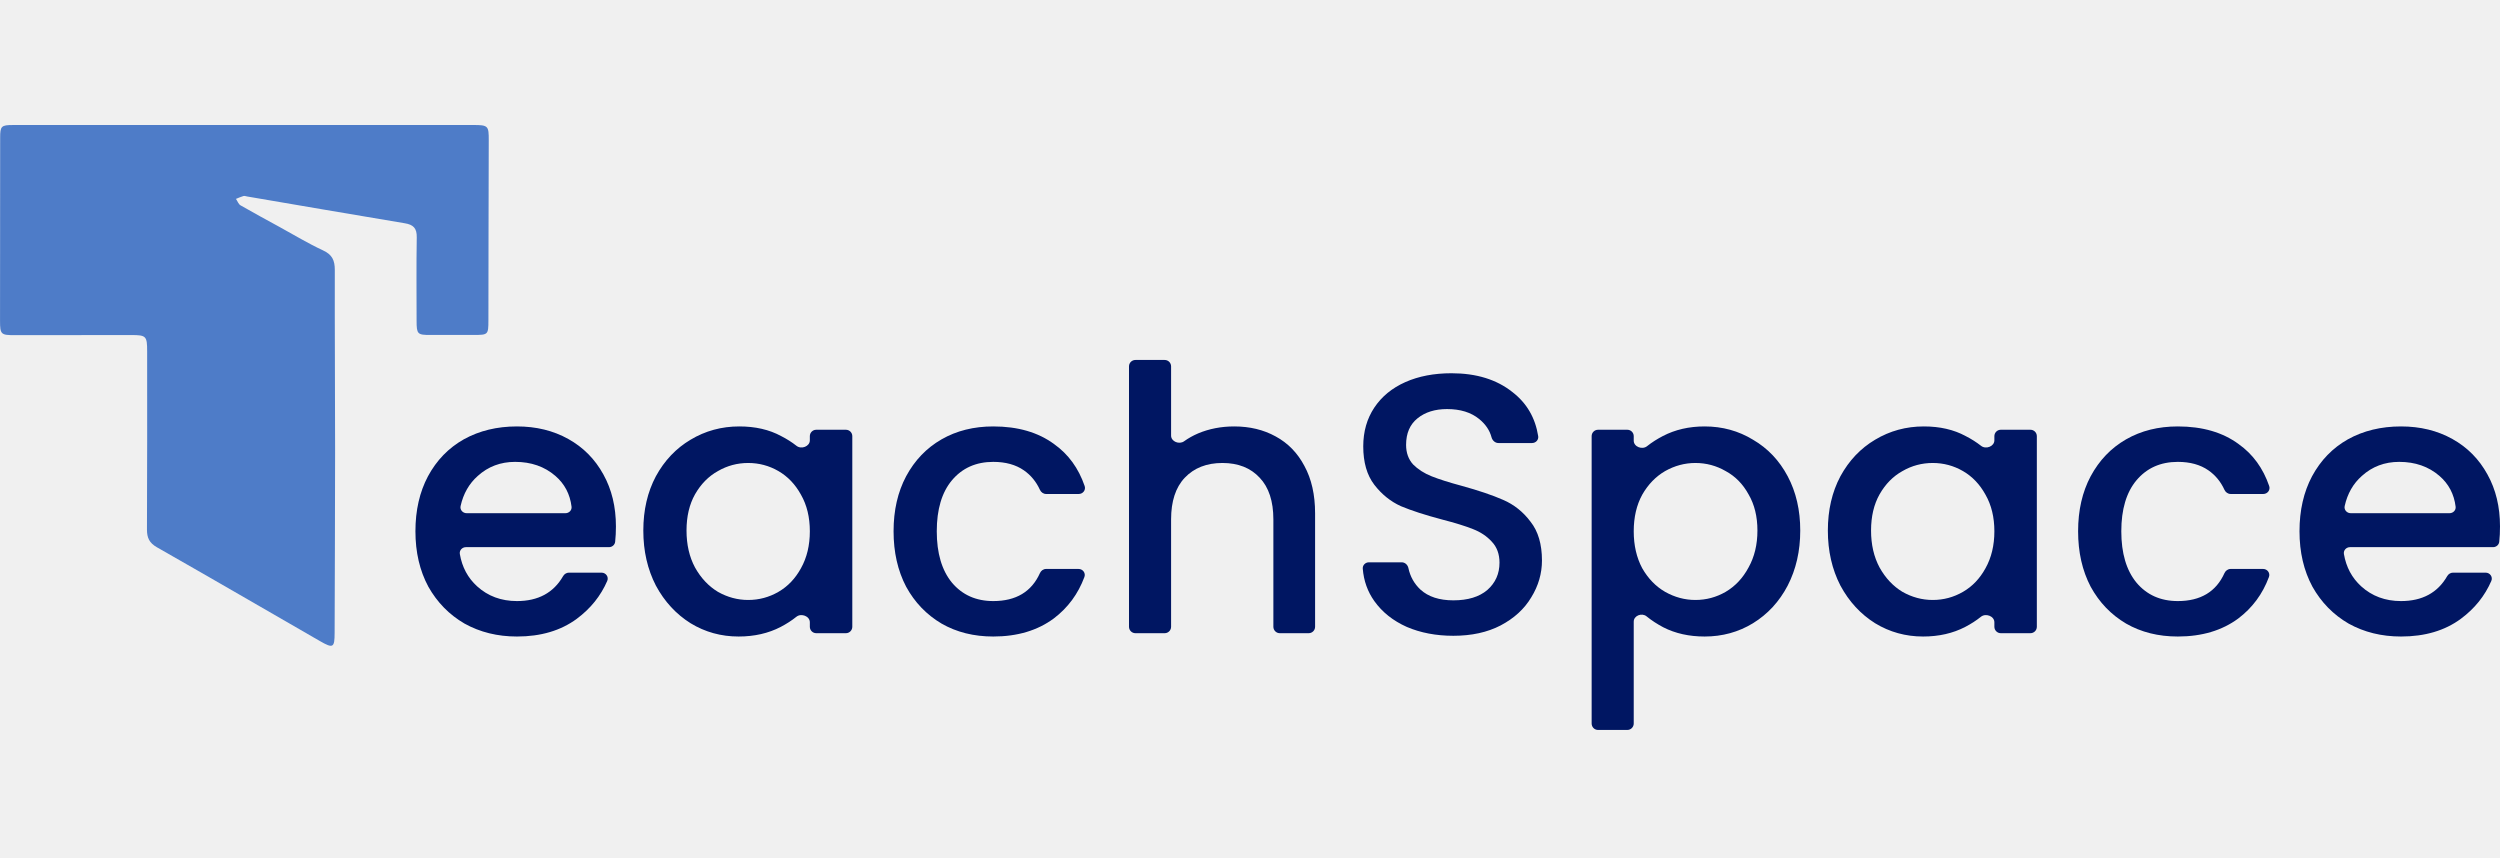
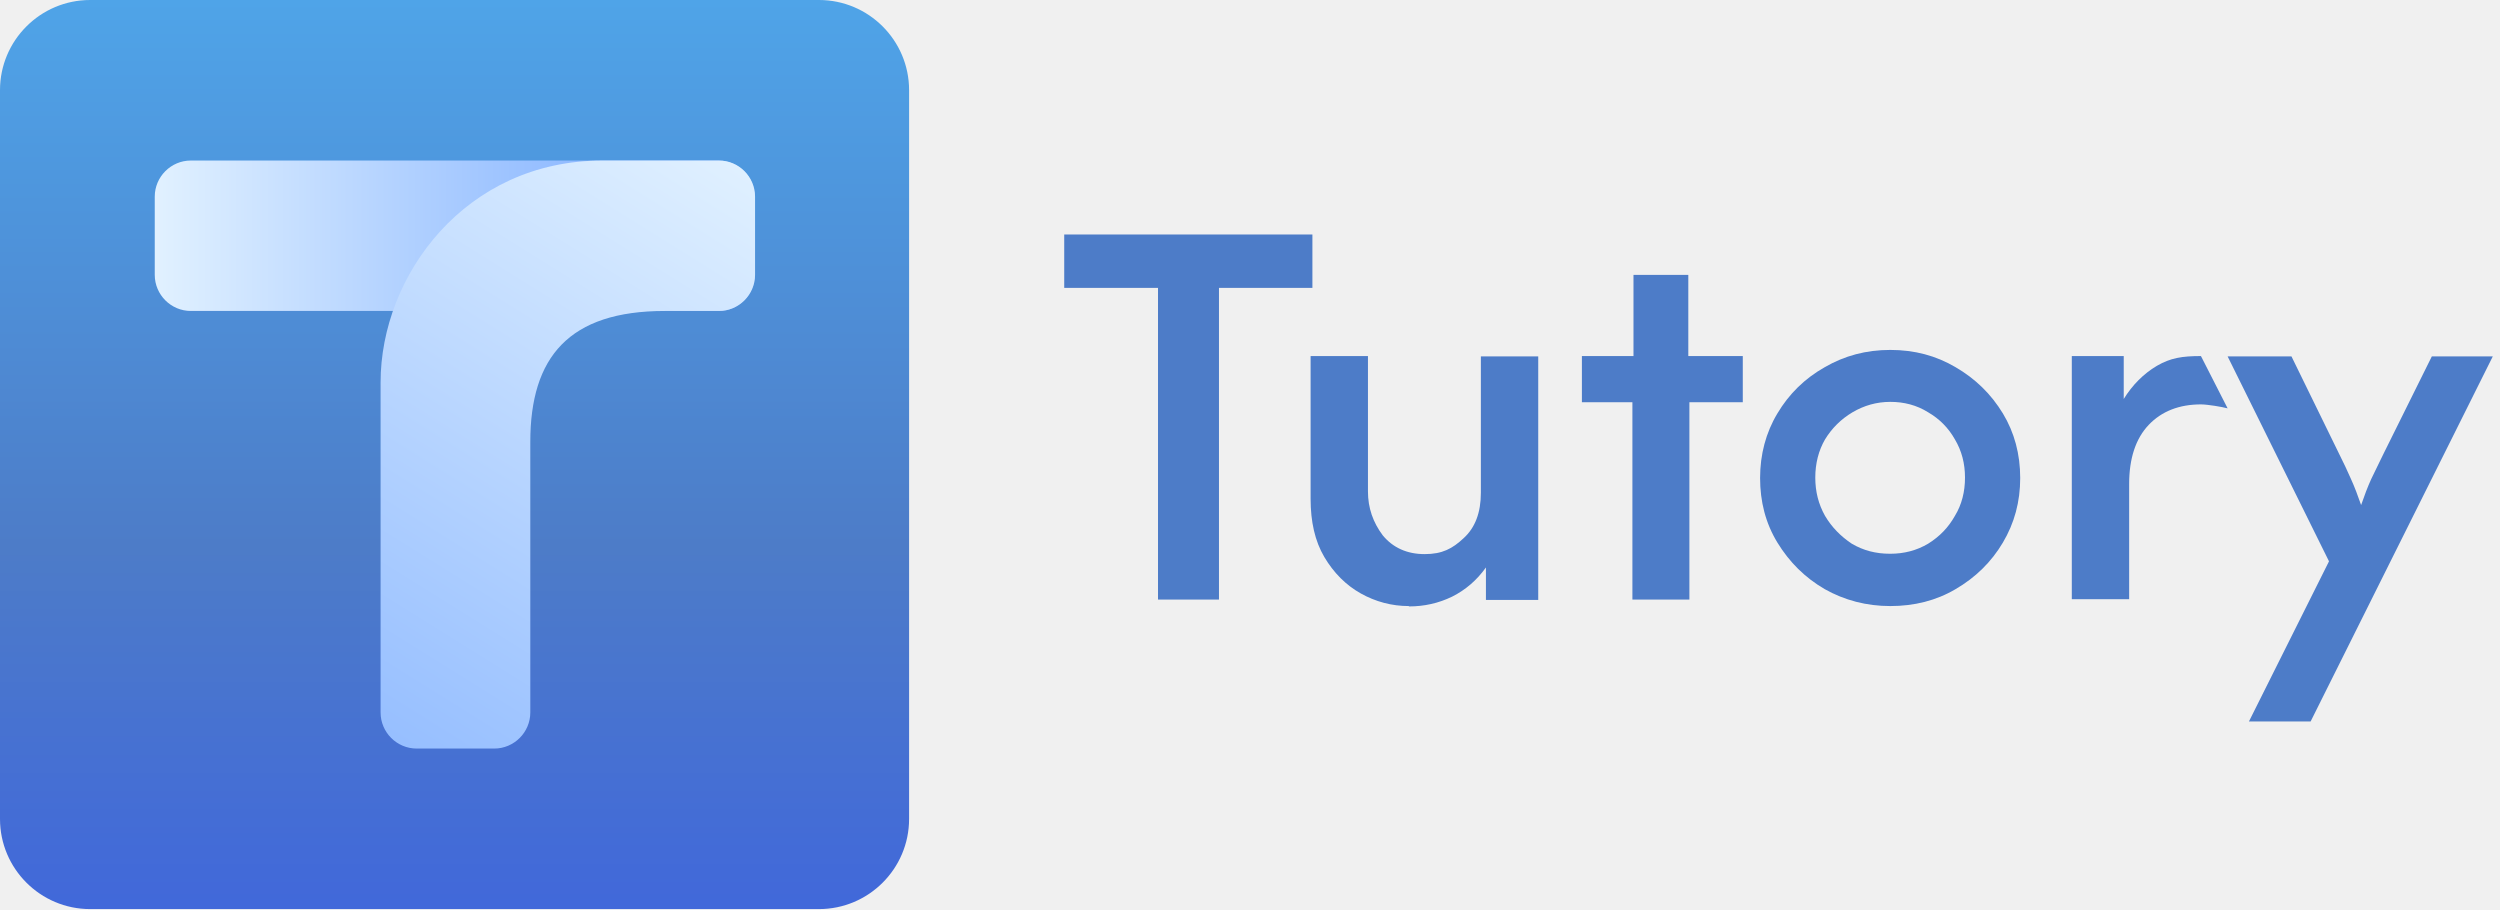
- <svg xmlns="http://www.w3.org/2000/svg" width="140" height="48" viewBox="0 0 140 48" fill="none">
-   <g clip-path="url(#clip0_345_1835)">
-     <path d="M13.703 7C17.974 7 22.245 7 26.517 7C27.338 7 27.373 7.054 27.37 7.854C27.358 11.216 27.357 14.577 27.351 17.939C27.35 18.744 27.334 18.757 26.529 18.757C25.714 18.757 24.9 18.756 24.085 18.758C23.382 18.759 23.33 18.707 23.329 17.976C23.328 16.413 23.312 14.85 23.338 13.288C23.347 12.78 23.149 12.582 22.669 12.503C19.726 12.014 16.787 11.505 13.846 11.004C13.775 10.992 13.697 10.96 13.633 10.978C13.489 11.018 13.353 11.083 13.214 11.138C13.298 11.261 13.354 11.432 13.47 11.499C14.191 11.915 14.924 12.31 15.654 12.71C16.464 13.153 17.256 13.635 18.091 14.022C18.605 14.259 18.75 14.584 18.749 15.116C18.741 18.496 18.766 21.875 18.766 25.254C18.765 28.652 18.748 32.05 18.739 35.448C18.737 36.275 18.655 36.326 17.919 35.902C14.875 34.149 11.839 32.384 8.787 30.647C8.361 30.404 8.228 30.117 8.23 29.647C8.247 26.322 8.24 22.996 8.24 19.671C8.24 18.824 8.186 18.763 7.363 18.763C5.192 18.762 3.02 18.764 0.848 18.769C0.051 18.771 0.002 18.732 0.002 17.961C0.003 14.545 0.004 11.129 0.009 7.713C0.009 7.063 0.072 7.002 0.726 7.001C5.052 7 9.377 7.001 13.703 7Z" fill="#4E7CC8" />
-   </g>
-   <path d="M34.492 29.483C34.492 29.789 34.477 30.074 34.449 30.338C34.43 30.513 34.279 30.641 34.103 30.641H26.091C25.882 30.641 25.715 30.82 25.751 31.026C25.876 31.759 26.198 32.361 26.717 32.833C27.323 33.384 28.068 33.66 28.95 33.66C30.137 33.66 30.998 33.195 31.533 32.265C31.601 32.146 31.725 32.068 31.861 32.068H33.685C33.93 32.068 34.103 32.307 34.005 32.532C33.64 33.373 33.072 34.08 32.3 34.653C31.404 35.314 30.287 35.645 28.95 35.645C27.861 35.645 26.882 35.404 26.014 34.921C25.159 34.425 24.484 33.736 23.987 32.854C23.505 31.958 23.264 30.924 23.264 29.752C23.264 28.58 23.498 27.553 23.967 26.671C24.449 25.775 25.118 25.086 25.972 24.603C26.841 24.121 27.833 23.88 28.95 23.88C30.025 23.88 30.983 24.114 31.824 24.583C32.665 25.051 33.32 25.713 33.789 26.568C34.257 27.409 34.492 28.38 34.492 29.483ZM31.666 28.739C31.867 28.739 32.031 28.574 32.007 28.375C31.922 27.674 31.62 27.099 31.101 26.65C30.494 26.127 29.743 25.865 28.847 25.865C28.033 25.865 27.337 26.127 26.758 26.65C26.27 27.081 25.948 27.643 25.793 28.338C25.746 28.549 25.915 28.739 26.131 28.739H31.666Z" fill="#001662" />
-   <path d="M36.026 29.711C36.026 28.567 36.26 27.553 36.729 26.671C37.211 25.789 37.859 25.106 38.672 24.624C39.499 24.128 40.409 23.88 41.402 23.88C42.298 23.88 43.077 24.059 43.738 24.417C44.058 24.58 44.347 24.764 44.605 24.967C44.875 25.18 45.351 25.001 45.351 24.657V24.425C45.351 24.226 45.512 24.066 45.71 24.066H47.37C47.568 24.066 47.729 24.226 47.729 24.425V35.1C47.729 35.298 47.568 35.459 47.37 35.459H45.71C45.512 35.459 45.351 35.298 45.351 35.1V34.848C45.351 34.502 44.867 34.323 44.598 34.539C44.337 34.749 44.043 34.938 43.718 35.108C43.029 35.466 42.243 35.645 41.361 35.645C40.382 35.645 39.486 35.397 38.672 34.901C37.859 34.391 37.211 33.688 36.729 32.792C36.26 31.882 36.026 30.855 36.026 29.711ZM45.351 29.752C45.351 28.966 45.186 28.284 44.855 27.705C44.538 27.126 44.117 26.685 43.594 26.381C43.07 26.078 42.505 25.927 41.898 25.927C41.292 25.927 40.726 26.078 40.203 26.381C39.679 26.671 39.251 27.105 38.92 27.684C38.603 28.249 38.445 28.925 38.445 29.711C38.445 30.496 38.603 31.186 38.92 31.778C39.251 32.371 39.679 32.826 40.203 33.143C40.74 33.446 41.305 33.598 41.898 33.598C42.505 33.598 43.07 33.446 43.594 33.143C44.117 32.84 44.538 32.399 44.855 31.82C45.186 31.227 45.351 30.538 45.351 29.752Z" fill="#001662" />
-   <path d="M50.04 29.752C50.04 28.58 50.274 27.553 50.743 26.671C51.225 25.775 51.887 25.086 52.728 24.603C53.569 24.121 54.533 23.88 55.623 23.88C57.001 23.88 58.138 24.21 59.034 24.872C59.83 25.438 60.398 26.22 60.741 27.218C60.817 27.441 60.645 27.663 60.41 27.663H58.582C58.432 27.663 58.299 27.568 58.236 27.431C58.029 26.976 57.729 26.612 57.339 26.34C56.884 26.023 56.312 25.865 55.623 25.865C54.658 25.865 53.886 26.209 53.307 26.898C52.742 27.574 52.459 28.525 52.459 29.752C52.459 30.979 52.742 31.937 53.307 32.626C53.886 33.315 54.658 33.66 55.623 33.66C56.896 33.66 57.768 33.138 58.237 32.093C58.298 31.956 58.431 31.861 58.582 31.861H60.399C60.637 31.861 60.81 32.09 60.726 32.313C60.373 33.262 59.802 34.035 59.014 34.632C58.104 35.307 56.974 35.645 55.623 35.645C54.533 35.645 53.569 35.404 52.728 34.921C51.887 34.425 51.225 33.736 50.743 32.854C50.274 31.958 50.04 30.924 50.04 29.752Z" fill="#001662" />
-   <path d="M69.117 23.88C69.985 23.88 70.757 24.066 71.433 24.438C72.122 24.81 72.66 25.361 73.046 26.092C73.445 26.823 73.645 27.705 73.645 28.739V35.1C73.645 35.298 73.485 35.459 73.286 35.459H71.668C71.47 35.459 71.309 35.298 71.309 35.1V29.09C71.309 28.07 71.054 27.291 70.544 26.754C70.034 26.202 69.338 25.927 68.455 25.927C67.573 25.927 66.87 26.202 66.346 26.754C65.836 27.291 65.581 28.07 65.581 29.09V35.1C65.581 35.298 65.42 35.459 65.222 35.459H63.583C63.385 35.459 63.224 35.298 63.224 35.1V20.517C63.224 20.318 63.385 20.158 63.583 20.158H65.222C65.42 20.158 65.581 20.318 65.581 20.517V24.393C65.581 24.729 66.034 24.908 66.308 24.712C66.546 24.541 66.807 24.395 67.091 24.272C67.711 24.011 68.386 23.88 69.117 23.88Z" fill="#001662" />
-   <path d="M81.387 35.604C80.422 35.604 79.554 35.438 78.782 35.108C78.01 34.763 77.403 34.28 76.962 33.66C76.586 33.131 76.37 32.527 76.315 31.848C76.299 31.65 76.461 31.489 76.66 31.489H78.495C78.681 31.489 78.833 31.632 78.871 31.814C78.972 32.29 79.197 32.691 79.547 33.019C79.988 33.419 80.602 33.619 81.387 33.619C82.201 33.619 82.835 33.426 83.29 33.04C83.745 32.64 83.972 32.13 83.972 31.51C83.972 31.027 83.827 30.634 83.538 30.331C83.262 30.028 82.911 29.793 82.483 29.628C82.07 29.462 81.491 29.283 80.746 29.09C79.809 28.842 79.044 28.594 78.451 28.346C77.872 28.084 77.376 27.684 76.962 27.147C76.549 26.609 76.342 25.892 76.342 24.996C76.342 24.169 76.549 23.445 76.962 22.825C77.376 22.205 77.955 21.729 78.699 21.398C79.444 21.067 80.305 20.902 81.284 20.902C82.676 20.902 83.814 21.253 84.696 21.956C85.495 22.571 85.975 23.393 86.139 24.424C86.172 24.631 86.005 24.81 85.796 24.81H83.911C83.724 24.81 83.572 24.664 83.524 24.483C83.422 24.097 83.192 23.758 82.835 23.466C82.38 23.094 81.78 22.908 81.036 22.908C80.36 22.908 79.809 23.08 79.382 23.425C78.954 23.769 78.741 24.265 78.741 24.913C78.741 25.355 78.872 25.72 79.133 26.009C79.409 26.285 79.754 26.506 80.167 26.671C80.581 26.836 81.146 27.016 81.863 27.209C82.814 27.471 83.586 27.733 84.179 27.994C84.785 28.256 85.296 28.663 85.709 29.214C86.136 29.752 86.35 30.476 86.35 31.386C86.35 32.116 86.15 32.805 85.75 33.453C85.364 34.101 84.792 34.625 84.034 35.025C83.29 35.411 82.407 35.604 81.387 35.604Z" fill="#001662" />
-   <path d="M91.489 24.678C91.489 25.022 91.965 25.201 92.234 24.987C92.497 24.778 92.793 24.588 93.122 24.417C93.811 24.059 94.59 23.88 95.459 23.88C96.451 23.88 97.354 24.128 98.168 24.624C98.995 25.106 99.643 25.789 100.111 26.671C100.58 27.553 100.814 28.567 100.814 29.711C100.814 30.855 100.58 31.882 100.111 32.792C99.643 33.688 98.995 34.391 98.168 34.901C97.354 35.397 96.451 35.645 95.459 35.645C94.59 35.645 93.818 35.473 93.143 35.128C92.797 34.945 92.484 34.74 92.204 34.513C91.941 34.301 91.489 34.475 91.489 34.813V40.517C91.489 40.716 91.328 40.877 91.13 40.877H89.49C89.292 40.877 89.132 40.716 89.132 40.517V24.425C89.132 24.226 89.292 24.066 89.49 24.066H91.13C91.328 24.066 91.489 24.226 91.489 24.425V24.678ZM98.416 29.711C98.416 28.925 98.25 28.249 97.919 27.684C97.602 27.105 97.175 26.671 96.638 26.381C96.114 26.078 95.548 25.927 94.942 25.927C94.349 25.927 93.784 26.078 93.246 26.381C92.722 26.685 92.295 27.126 91.964 27.705C91.647 28.284 91.489 28.966 91.489 29.752C91.489 30.538 91.647 31.227 91.964 31.82C92.295 32.399 92.722 32.84 93.246 33.143C93.784 33.446 94.349 33.598 94.942 33.598C95.548 33.598 96.114 33.446 96.638 33.143C97.175 32.826 97.602 32.371 97.919 31.778C98.25 31.186 98.416 30.496 98.416 29.711Z" fill="#001662" />
-   <path d="M102.36 29.711C102.36 28.567 102.594 27.553 103.063 26.671C103.545 25.789 104.193 25.106 105.006 24.624C105.834 24.128 106.743 23.88 107.736 23.88C108.632 23.88 109.411 24.059 110.072 24.417C110.392 24.58 110.681 24.764 110.94 24.967C111.209 25.18 111.685 25.001 111.685 24.657V24.425C111.685 24.226 111.846 24.066 112.044 24.066H113.704C113.902 24.066 114.063 24.226 114.063 24.425V35.1C114.063 35.298 113.902 35.459 113.704 35.459H112.044C111.846 35.459 111.685 35.298 111.685 35.1V34.848C111.685 34.502 111.202 34.323 110.932 34.539C110.671 34.749 110.377 34.938 110.052 35.108C109.362 35.466 108.577 35.645 107.694 35.645C106.716 35.645 105.82 35.397 105.006 34.901C104.193 34.391 103.545 33.688 103.063 32.792C102.594 31.882 102.36 30.855 102.36 29.711ZM111.685 29.752C111.685 28.966 111.52 28.284 111.189 27.705C110.872 27.126 110.452 26.685 109.928 26.381C109.404 26.078 108.839 25.927 108.232 25.927C107.626 25.927 107.06 26.078 106.537 26.381C106.013 26.671 105.585 27.105 105.255 27.684C104.937 28.249 104.779 28.925 104.779 29.711C104.779 30.496 104.937 31.186 105.255 31.778C105.585 32.371 106.013 32.826 106.537 33.143C107.074 33.446 107.639 33.598 108.232 33.598C108.839 33.598 109.404 33.446 109.928 33.143C110.452 32.84 110.872 32.399 111.189 31.82C111.52 31.227 111.685 30.538 111.685 29.752Z" fill="#001662" />
-   <path d="M116.374 29.752C116.374 28.58 116.608 27.553 117.077 26.671C117.559 25.775 118.221 25.086 119.062 24.603C119.903 24.121 120.868 23.88 121.957 23.88C123.335 23.88 124.472 24.21 125.368 24.872C126.164 25.438 126.732 26.22 127.075 27.218C127.151 27.441 126.979 27.663 126.744 27.663H124.916C124.766 27.663 124.633 27.568 124.57 27.431C124.363 26.976 124.063 26.612 123.673 26.34C123.218 26.023 122.646 25.865 121.957 25.865C120.992 25.865 120.22 26.209 119.641 26.898C119.076 27.574 118.793 28.525 118.793 29.752C118.793 30.979 119.076 31.937 119.641 32.626C120.22 33.315 120.992 33.66 121.957 33.66C123.23 33.66 124.102 33.138 124.571 32.093C124.633 31.956 124.765 31.861 124.916 31.861H126.733C126.971 31.861 127.144 32.09 127.06 32.313C126.707 33.262 126.136 34.035 125.348 34.632C124.438 35.307 123.308 35.645 121.957 35.645C120.868 35.645 119.903 35.404 119.062 34.921C118.221 34.425 117.559 33.736 117.077 32.854C116.608 31.958 116.374 30.924 116.374 29.752Z" fill="#001662" />
-   <path d="M140 29.483C140 29.789 139.986 30.074 139.958 30.338C139.939 30.513 139.788 30.641 139.611 30.641H131.599C131.39 30.641 131.224 30.82 131.259 31.026C131.385 31.759 131.707 32.361 132.225 32.833C132.832 33.384 133.576 33.66 134.458 33.66C135.646 33.66 136.507 33.195 137.042 32.265C137.11 32.146 137.233 32.068 137.37 32.068H139.194C139.438 32.068 139.611 32.307 139.514 32.532C139.149 33.373 138.58 34.08 137.808 34.653C136.912 35.314 135.796 35.645 134.458 35.645C133.369 35.645 132.391 35.404 131.522 34.921C130.668 34.425 129.992 33.736 129.496 32.854C129.013 31.958 128.772 30.924 128.772 29.752C128.772 28.58 129.006 27.553 129.475 26.671C129.958 25.775 130.626 25.086 131.481 24.603C132.349 24.121 133.342 23.88 134.458 23.88C135.534 23.88 136.492 24.114 137.333 24.583C138.174 25.051 138.828 25.713 139.297 26.568C139.766 27.409 140 28.38 140 29.483ZM137.175 28.739C137.375 28.739 137.539 28.574 137.515 28.375C137.43 27.674 137.128 27.099 136.609 26.65C136.002 26.127 135.251 25.865 134.355 25.865C133.542 25.865 132.846 26.127 132.267 26.65C131.778 27.081 131.457 27.643 131.302 28.338C131.255 28.549 131.424 28.739 131.64 28.739H137.175Z" fill="#001662" />
+ <svg xmlns="http://www.w3.org/2000/svg" width="132" height="48" viewBox="0 0 132 48" fill="none">
+   <path d="M0 4.762C0 2.133 2.133 0 4.762 0H43.238C45.867 0 48 2.133 48 4.762V43.238C48 45.867 45.867 48 43.238 48H4.762C2.133 48 0 45.867 0 43.238V4.762Z" fill="url(#paint0_linear_4427_77281)" />
+   <path d="M8.171 10.381C8.171 9.333 9.029 8.476 10.076 8.476H37.943C38.99 8.476 39.848 9.333 39.848 10.381V14.514C39.848 15.562 38.99 16.419 37.943 16.419H10.076C9.029 16.419 8.171 15.562 8.171 14.514V10.381Z" fill="url(#paint1_linear_4427_77281)" />
+   <path d="M28 23.333V37.619C28 38.667 27.143 39.524 26.095 39.524H22C20.952 39.524 20.095 38.667 20.095 37.619V20.191C20.095 14.552 24.571 8.476 31.809 8.476H37.962C39.01 8.476 39.867 9.333 39.867 10.381V14.514C39.867 15.562 39.01 16.419 37.962 16.419H35.105C30.038 16.419 28 18.857 28 23.333Z" fill="url(#paint2_linear_4427_77281)" />
+   <path d="M56.191 15.2V12.381H69.295V15.2H64.362V31.657H61.143V15.2H56.21H56.191Z" fill="#4D7CC8" />
+   <path d="M74.381 32C73.486 32 72.629 31.771 71.848 31.333C71.067 30.895 70.419 30.248 69.924 29.41C69.428 28.571 69.2 27.543 69.2 26.343V18.8H72.228V25.943C72.228 26.819 72.495 27.581 73.01 28.267C73.543 28.914 74.286 29.257 75.219 29.257C76.152 29.257 76.686 28.971 77.276 28.419C77.886 27.867 78.19 27.067 78.19 26.019V18.819H81.219V31.676H78.457V29.962C77.981 30.629 77.39 31.143 76.667 31.505C75.962 31.848 75.2 32.019 74.4 32.019L74.381 32Z" fill="#4D7CC8" />
+   <path d="M86.191 31.657V21.238H83.524V18.8H86.248V14.514H89.143V18.8H92.019V21.238H89.2V31.657H86.171H86.191Z" fill="#4D7CC8" />
+   <path d="M99.809 32C98.552 32 97.39 31.695 96.343 31.105C95.295 30.495 94.476 29.676 93.847 28.648C93.219 27.619 92.933 26.476 92.933 25.238C92.933 24 93.238 22.838 93.847 21.829C94.457 20.8 95.295 19.981 96.343 19.39C97.39 18.781 98.533 18.476 99.809 18.476C101.086 18.476 102.228 18.781 103.257 19.39C104.305 20 105.124 20.8 105.752 21.829C106.362 22.838 106.667 23.981 106.667 25.238C106.667 26.495 106.362 27.619 105.752 28.648C105.143 29.676 104.305 30.495 103.257 31.105C102.228 31.714 101.067 32 99.809 32ZM99.809 29.238C100.533 29.238 101.2 29.067 101.809 28.705C102.419 28.324 102.876 27.848 103.219 27.238C103.581 26.648 103.752 25.962 103.752 25.219C103.752 24.476 103.581 23.809 103.219 23.2C102.876 22.59 102.4 22.114 101.809 21.771C101.2 21.39 100.533 21.219 99.809 21.219C99.086 21.219 98.419 21.41 97.809 21.771C97.2 22.133 96.724 22.61 96.362 23.2C96.019 23.791 95.847 24.476 95.847 25.219C95.847 25.962 96.019 26.629 96.362 27.238C96.724 27.848 97.2 28.324 97.771 28.705C98.381 29.067 99.047 29.238 99.79 29.238H99.809Z" fill="#4D7CC8" />
+   <path d="M109.391 31.657V18.8H112.133V21.067C112.591 20.324 113.181 19.733 113.886 19.314C114.61 18.895 115.219 18.8 116.21 18.8L117.619 21.562C117.352 21.486 116.552 21.352 116.21 21.352C115.067 21.352 114.133 21.714 113.448 22.438C112.762 23.162 112.419 24.209 112.419 25.562V31.638H109.391V31.657Z" fill="#4D7CC8" />
+   <path d="M118.743 38.095L122.971 29.638L117.619 18.819H120.99L123.505 23.962C123.733 24.419 123.943 24.857 124.133 25.295C124.324 25.714 124.495 26.171 124.667 26.667C124.838 26.171 125.009 25.714 125.2 25.295C125.409 24.876 125.619 24.419 125.848 23.962L128.4 18.819H131.619L122 38.095H118.743Z" fill="#4D7CC8" />
  <defs>
-     <clipPath id="clip0_345_1835">
-       <rect width="27.368" height="29.163" fill="white" transform="translate(0 7)" />
-     </clipPath>
+     <linearGradient id="paint0_linear_4427_77281" x1="24" y1="0" x2="24" y2="48" gradientUnits="userSpaceOnUse">
+       <stop stop-color="#4FA4E8" />
+       <stop offset="0.6" stop-color="#4D7CC8" />
+       <stop offset="1" stop-color="#4168DA" />
+     </linearGradient>
+     <linearGradient id="paint1_linear_4427_77281" x1="8.171" y1="12.457" x2="39.848" y2="12.457" gradientUnits="userSpaceOnUse">
+       <stop stop-color="#E1F1FF" />
+       <stop offset="0.7" stop-color="#91BBFF" />
+     </linearGradient>
+     <linearGradient id="paint2_linear_4427_77281" x1="37.029" y1="6.724" x2="16.476" y2="39.657" gradientUnits="userSpaceOnUse">
+       <stop stop-color="#E1F1FF" />
+       <stop offset="1" stop-color="#91BBFF" />
+     </linearGradient>
  </defs>
</svg>
